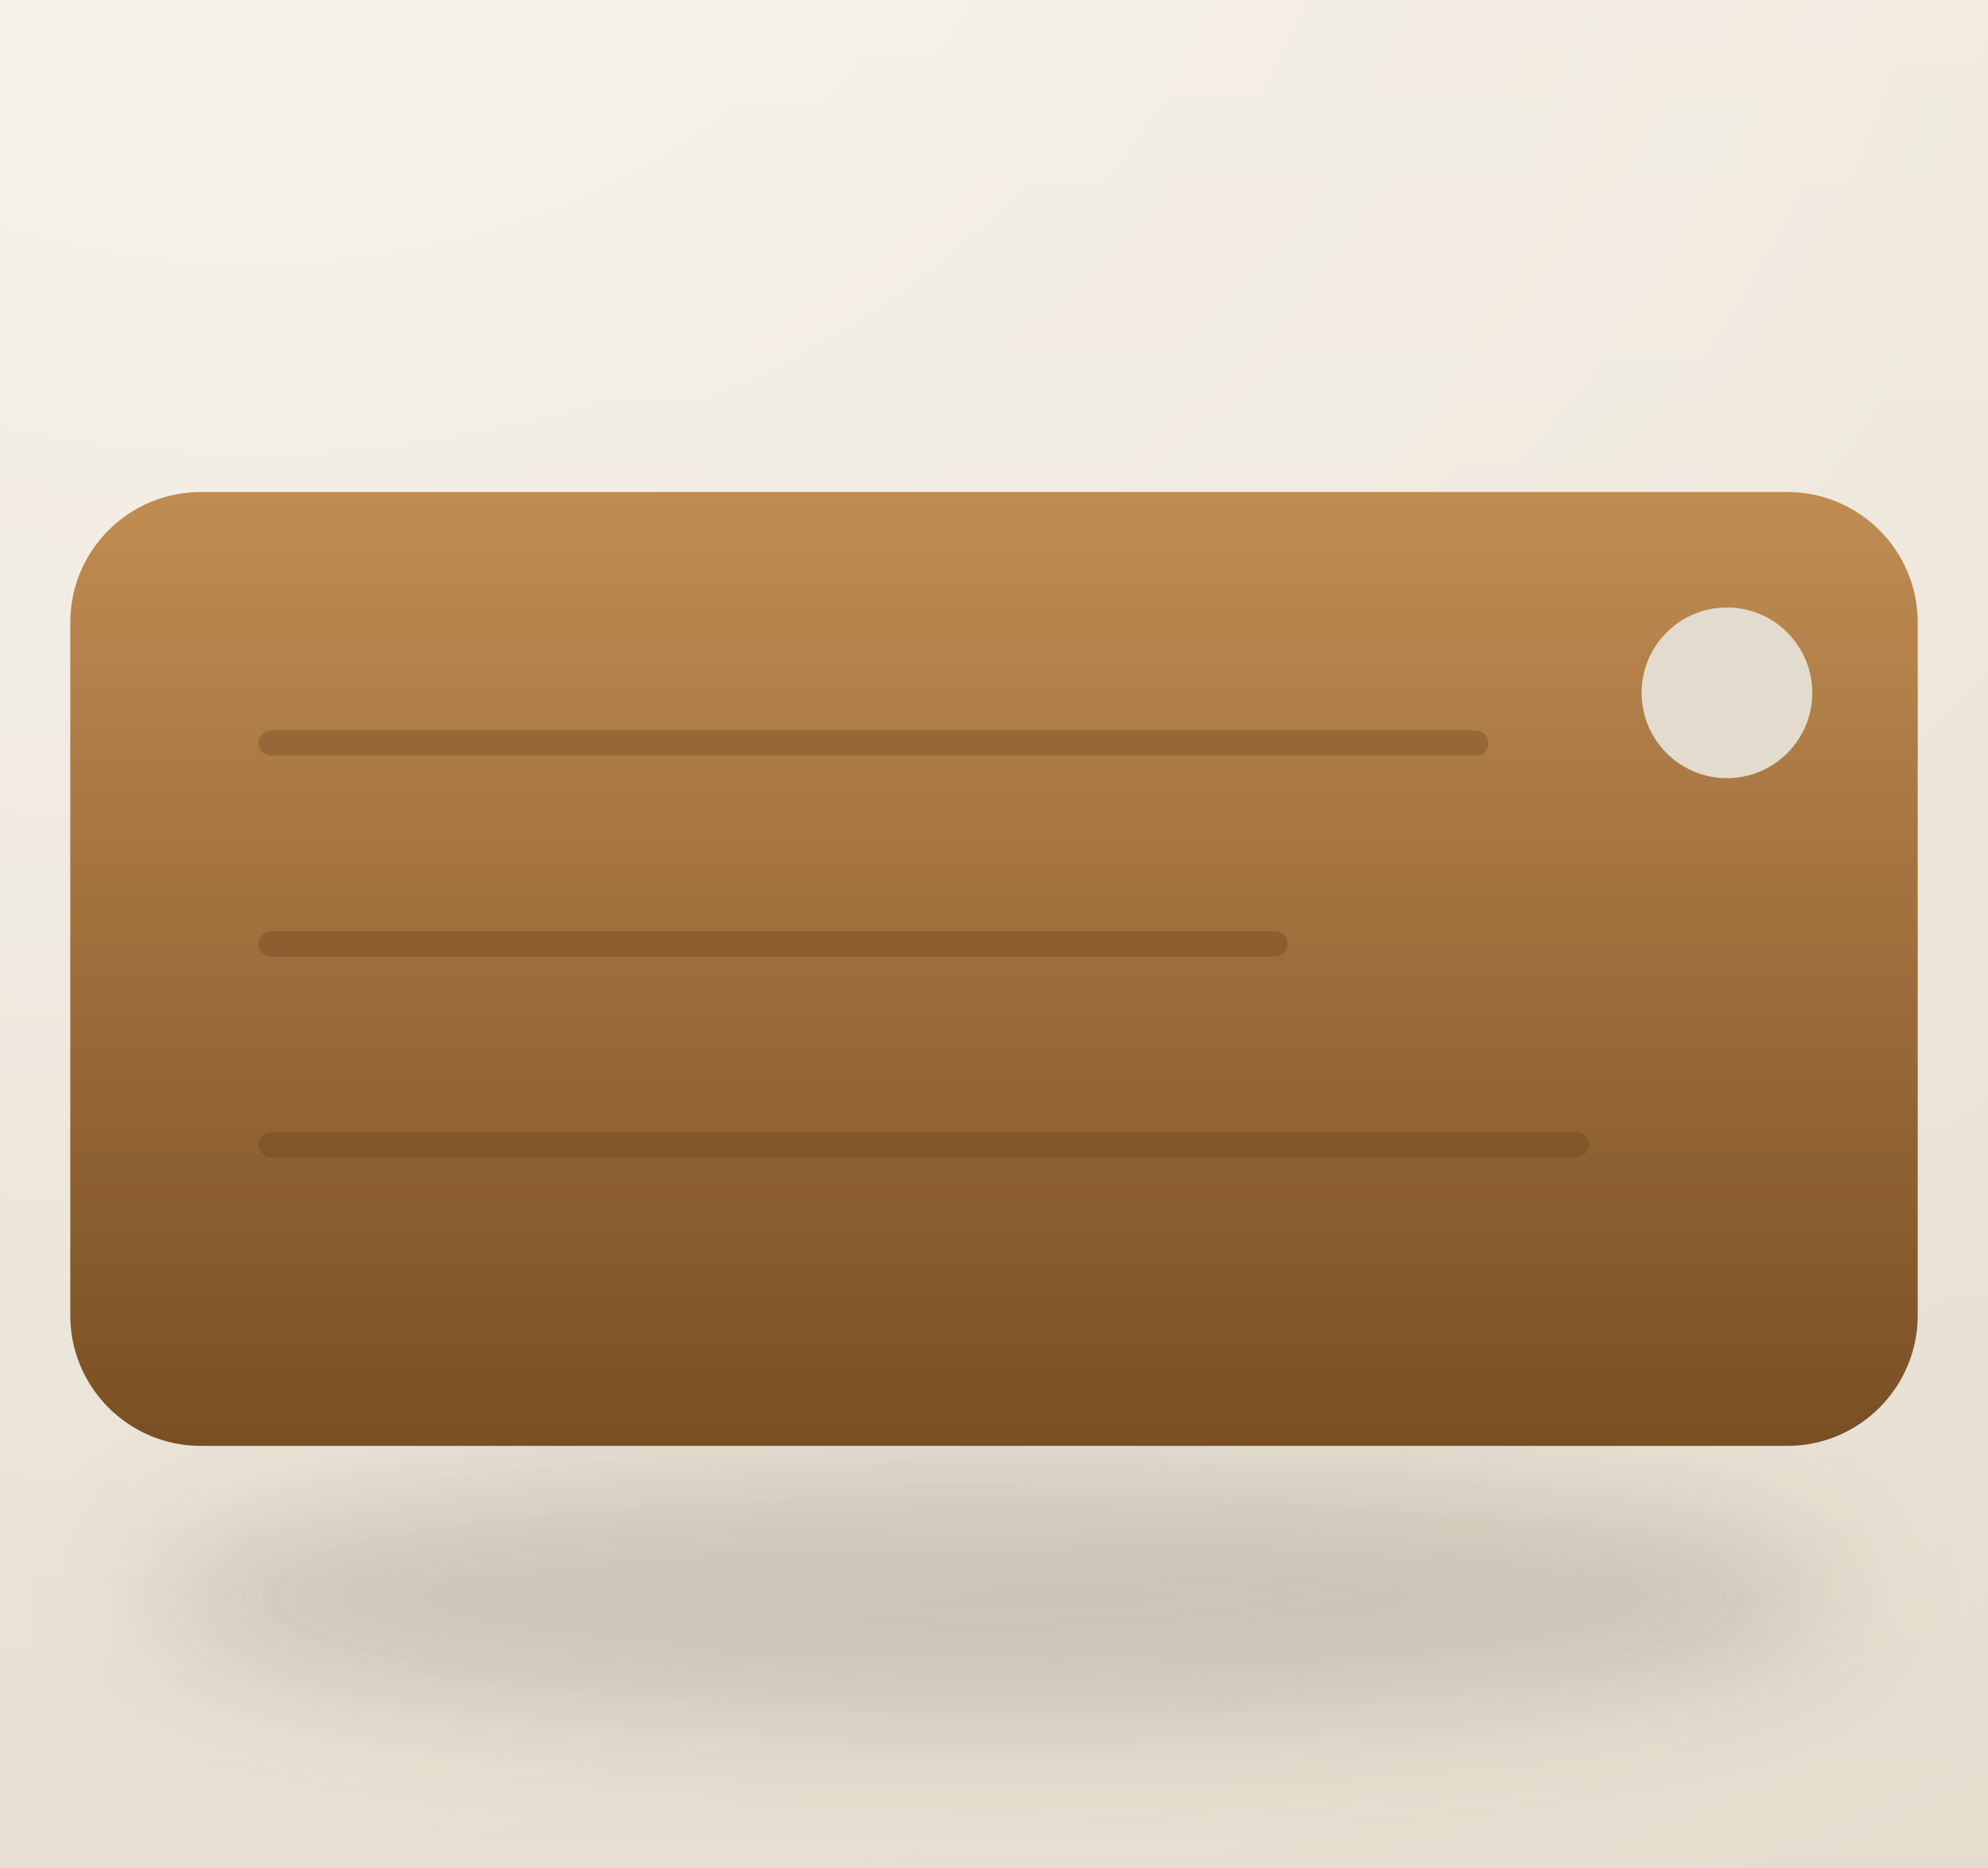
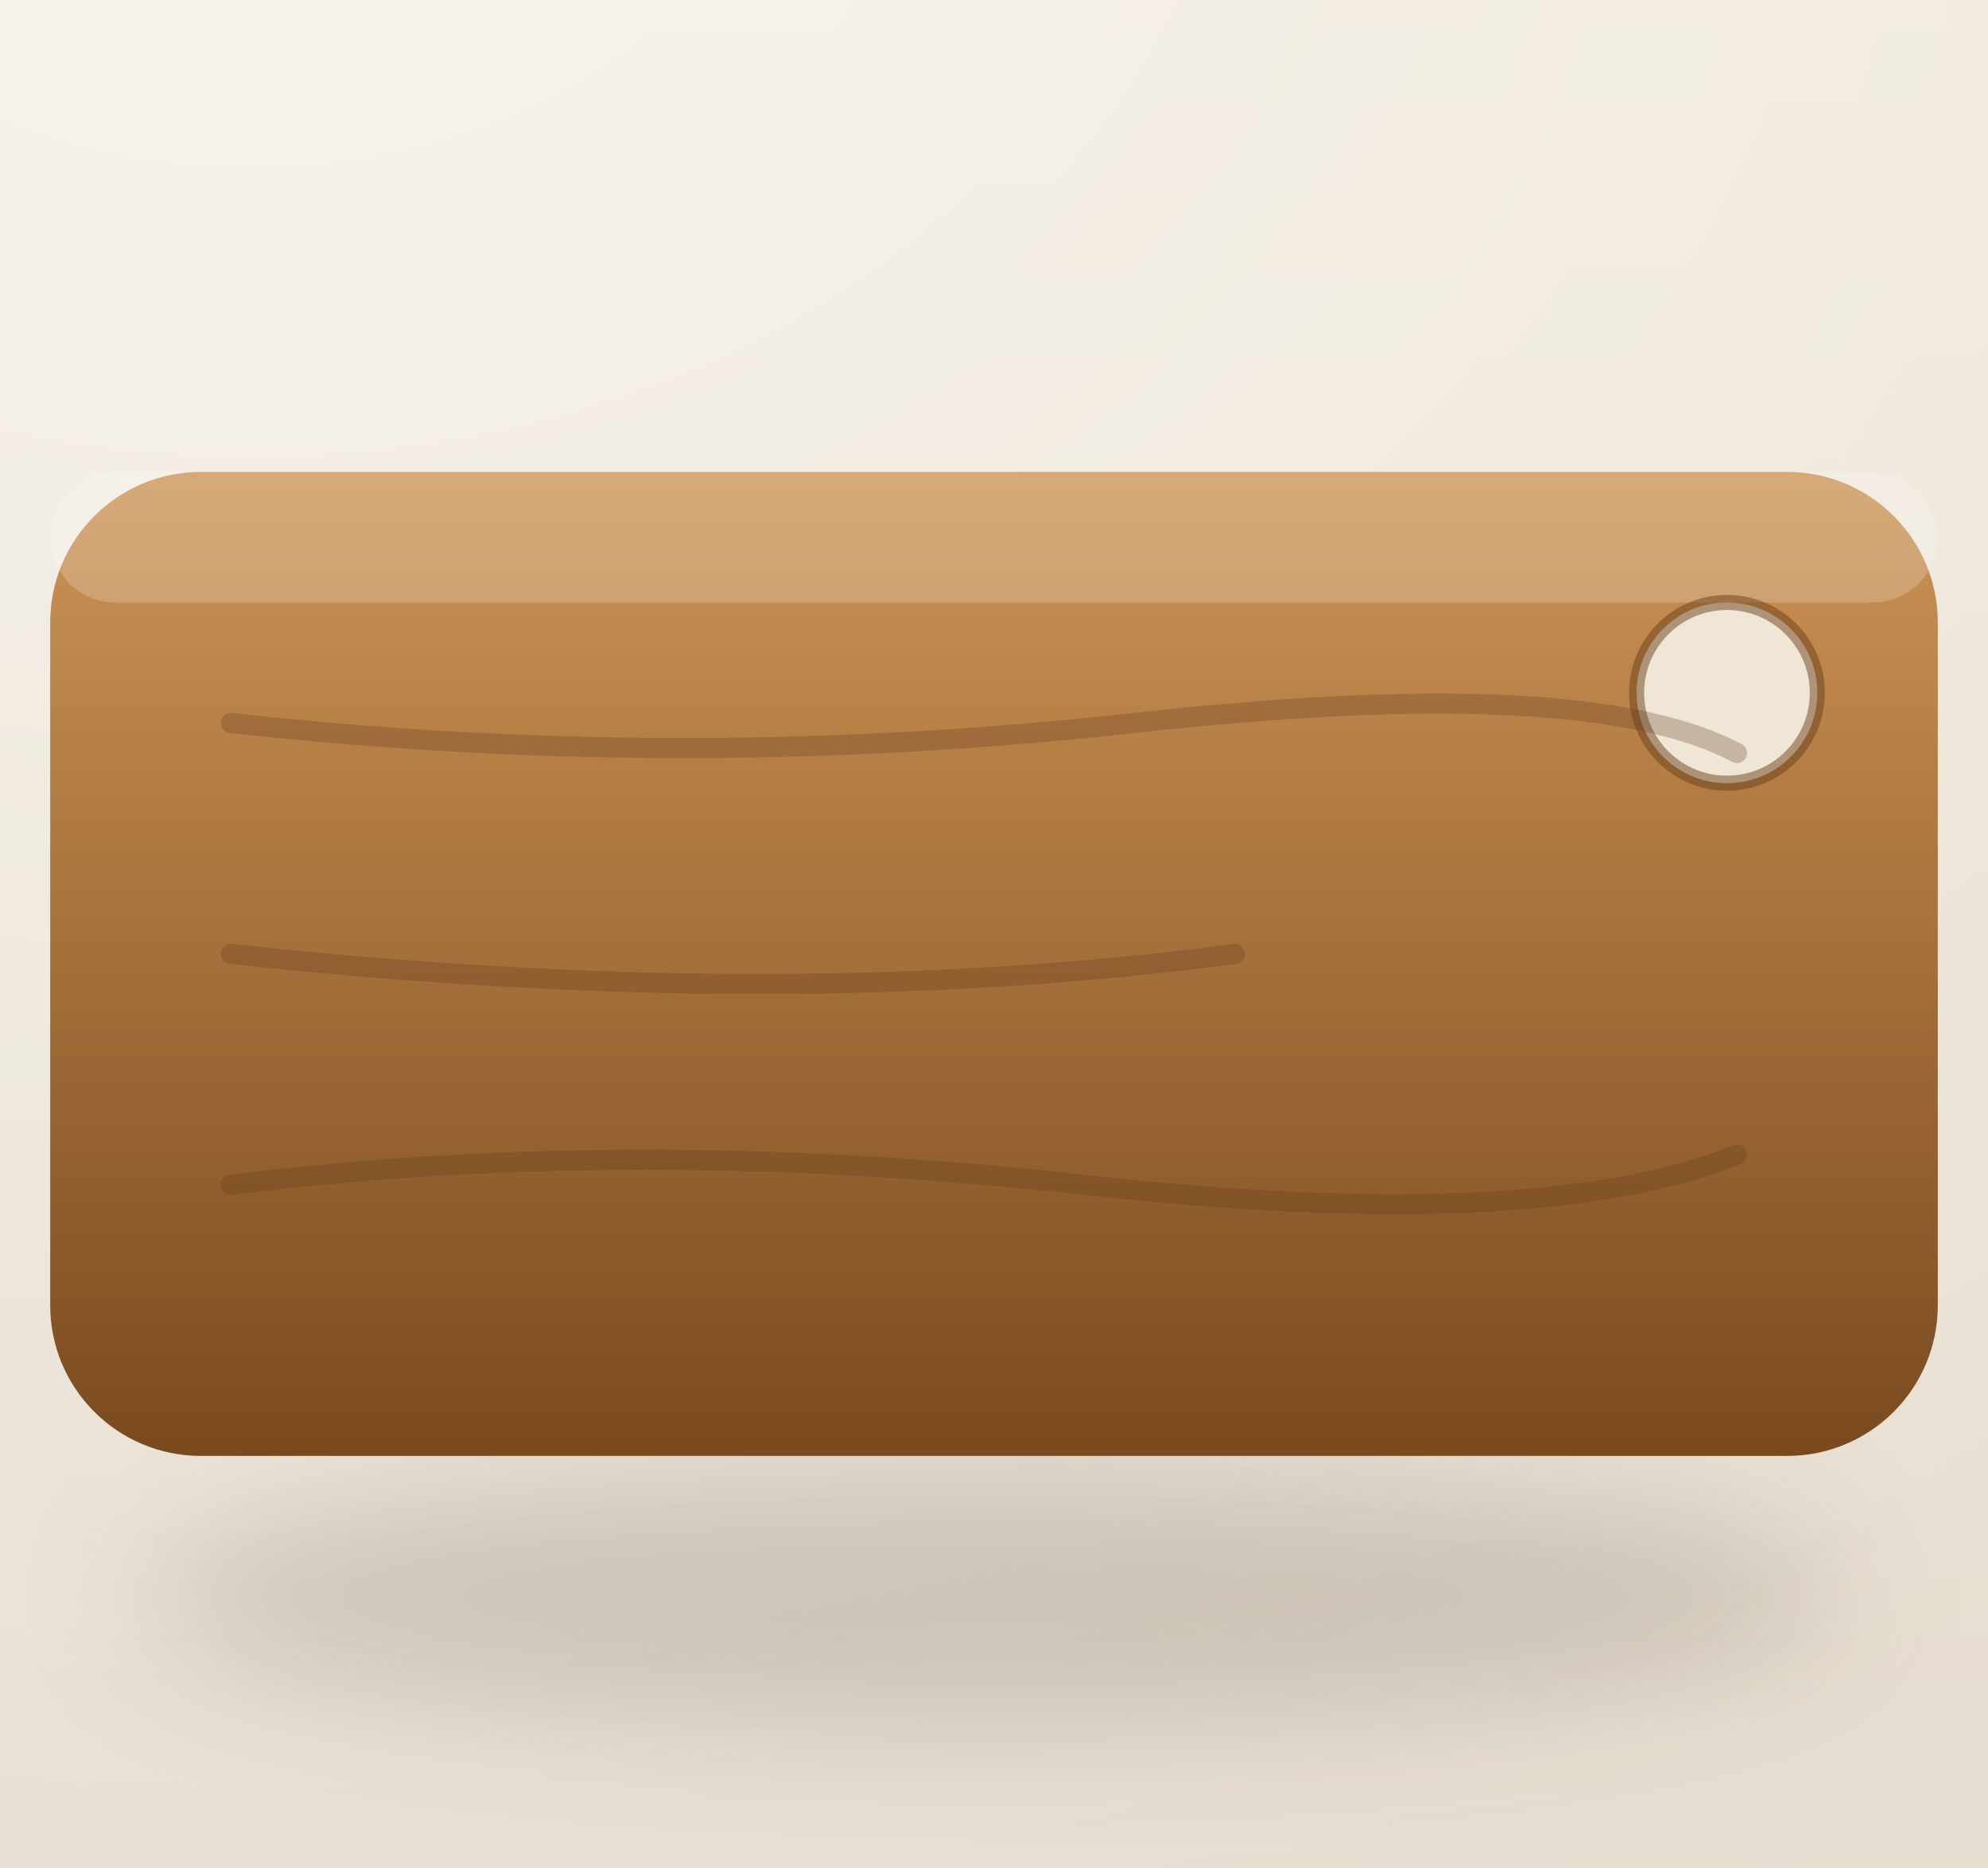
<svg xmlns="http://www.w3.org/2000/svg" viewBox="222 152 396 372" width="792" height="744">
  <defs>
    <linearGradient id="f" x1="0" y1="0" x2="0" y2="1">
-       <stop offset="0" stop-color="#efe6d6" />
+       <stop offset="0" stop-color="#f0e7d8" />
      <stop offset="1" stop-color="#e3dbcd" />
    </linearGradient>
    <radialGradient id="jour" cx=".34" cy=".18" r=".8">
      <stop offset="0" stop-color="#fff" stop-opacity=".6" />
      <stop offset="1" stop-color="#fff" stop-opacity="0" />
    </radialGradient>
    <filter id="douce" x="-45%" y="-45%" width="190%" height="190%">
      <feGaussianBlur stdDeviation="13" />
    </filter>
  </defs>
  <rect width="800" height="600" fill="url(#f)" />
  <rect width="800" height="600" fill="url(#jour)" />
  <ellipse cx="420" cy="470" rx="170" ry="26" fill="#3a2f22" opacity=".17" filter="url(#douce)" />
  <defs>
    <linearGradient id="p" x1="0" y1="0" x2="0" y2="1">
-       <stop offset="0" stop-color="#c08c52" />
-       <stop offset="1" stop-color="#7a4f24" />
+       <stop offset="0" stop-color="#cd9456" />
+       <stop offset="1" stop-color="#7a4a1e" />
    </linearGradient>
  </defs>
-   <rect x="236" y="250" width="368" height="190" rx="26" fill="url(#p)" />
-   <circle cx="566" cy="290" r="17" fill="#e3dbcd" />
-   <path d="M276 300h240M276 340h200M276 380h260" stroke="#5d3a19" stroke-width="5" opacity=".3" stroke-linecap="round" />
+   <rect x="232" y="246" width="376" height="196" rx="30" fill="url(#p)" />
+   <rect x="232" y="246" width="376" height="26" rx="13" fill="#fff" opacity=".2" />
+   <circle cx="566" cy="290" r="18" fill="#efe6d6" />
+   <circle cx="566" cy="290" r="18" fill="none" stroke="#6b3f17" stroke-width="3" opacity=".5" />
+   <path d="M268 296q90 10 180 0t120 6M268 342q110 12 200 0M268 388q80-10 170 0t130-6" stroke="#5d3a19" stroke-width="4" fill="none" opacity=".28" stroke-linecap="round" />
</svg>
